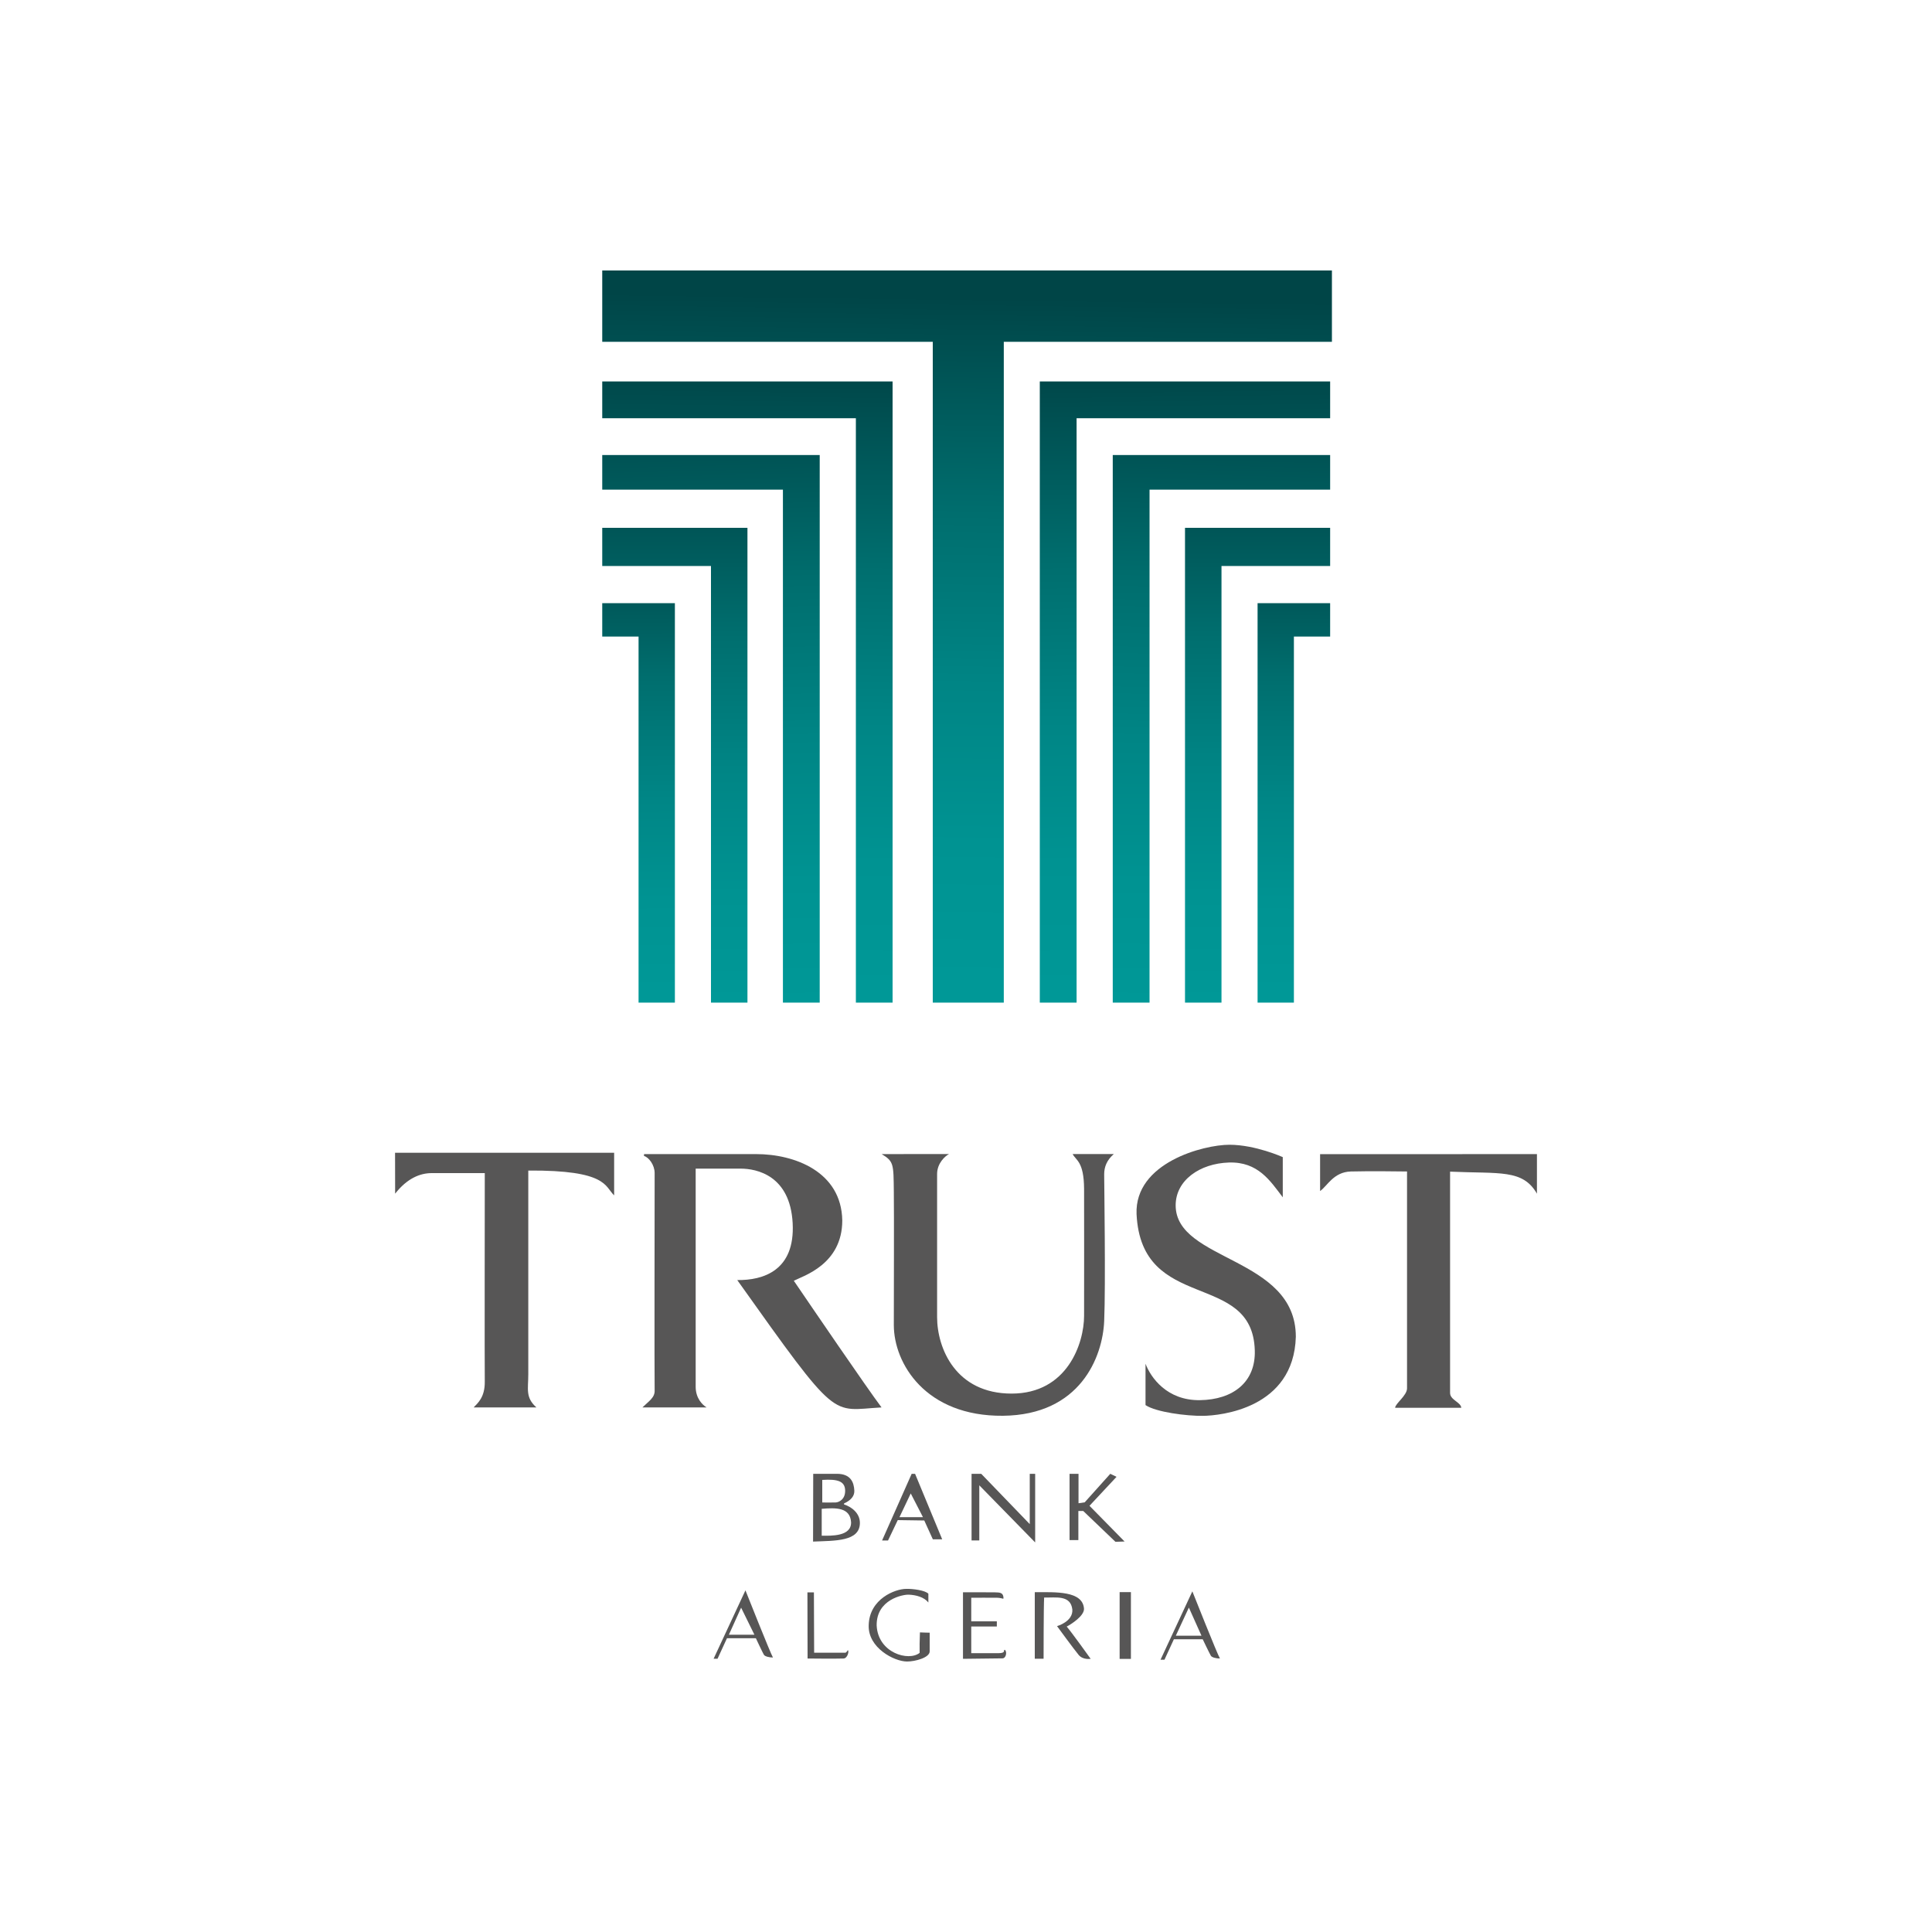
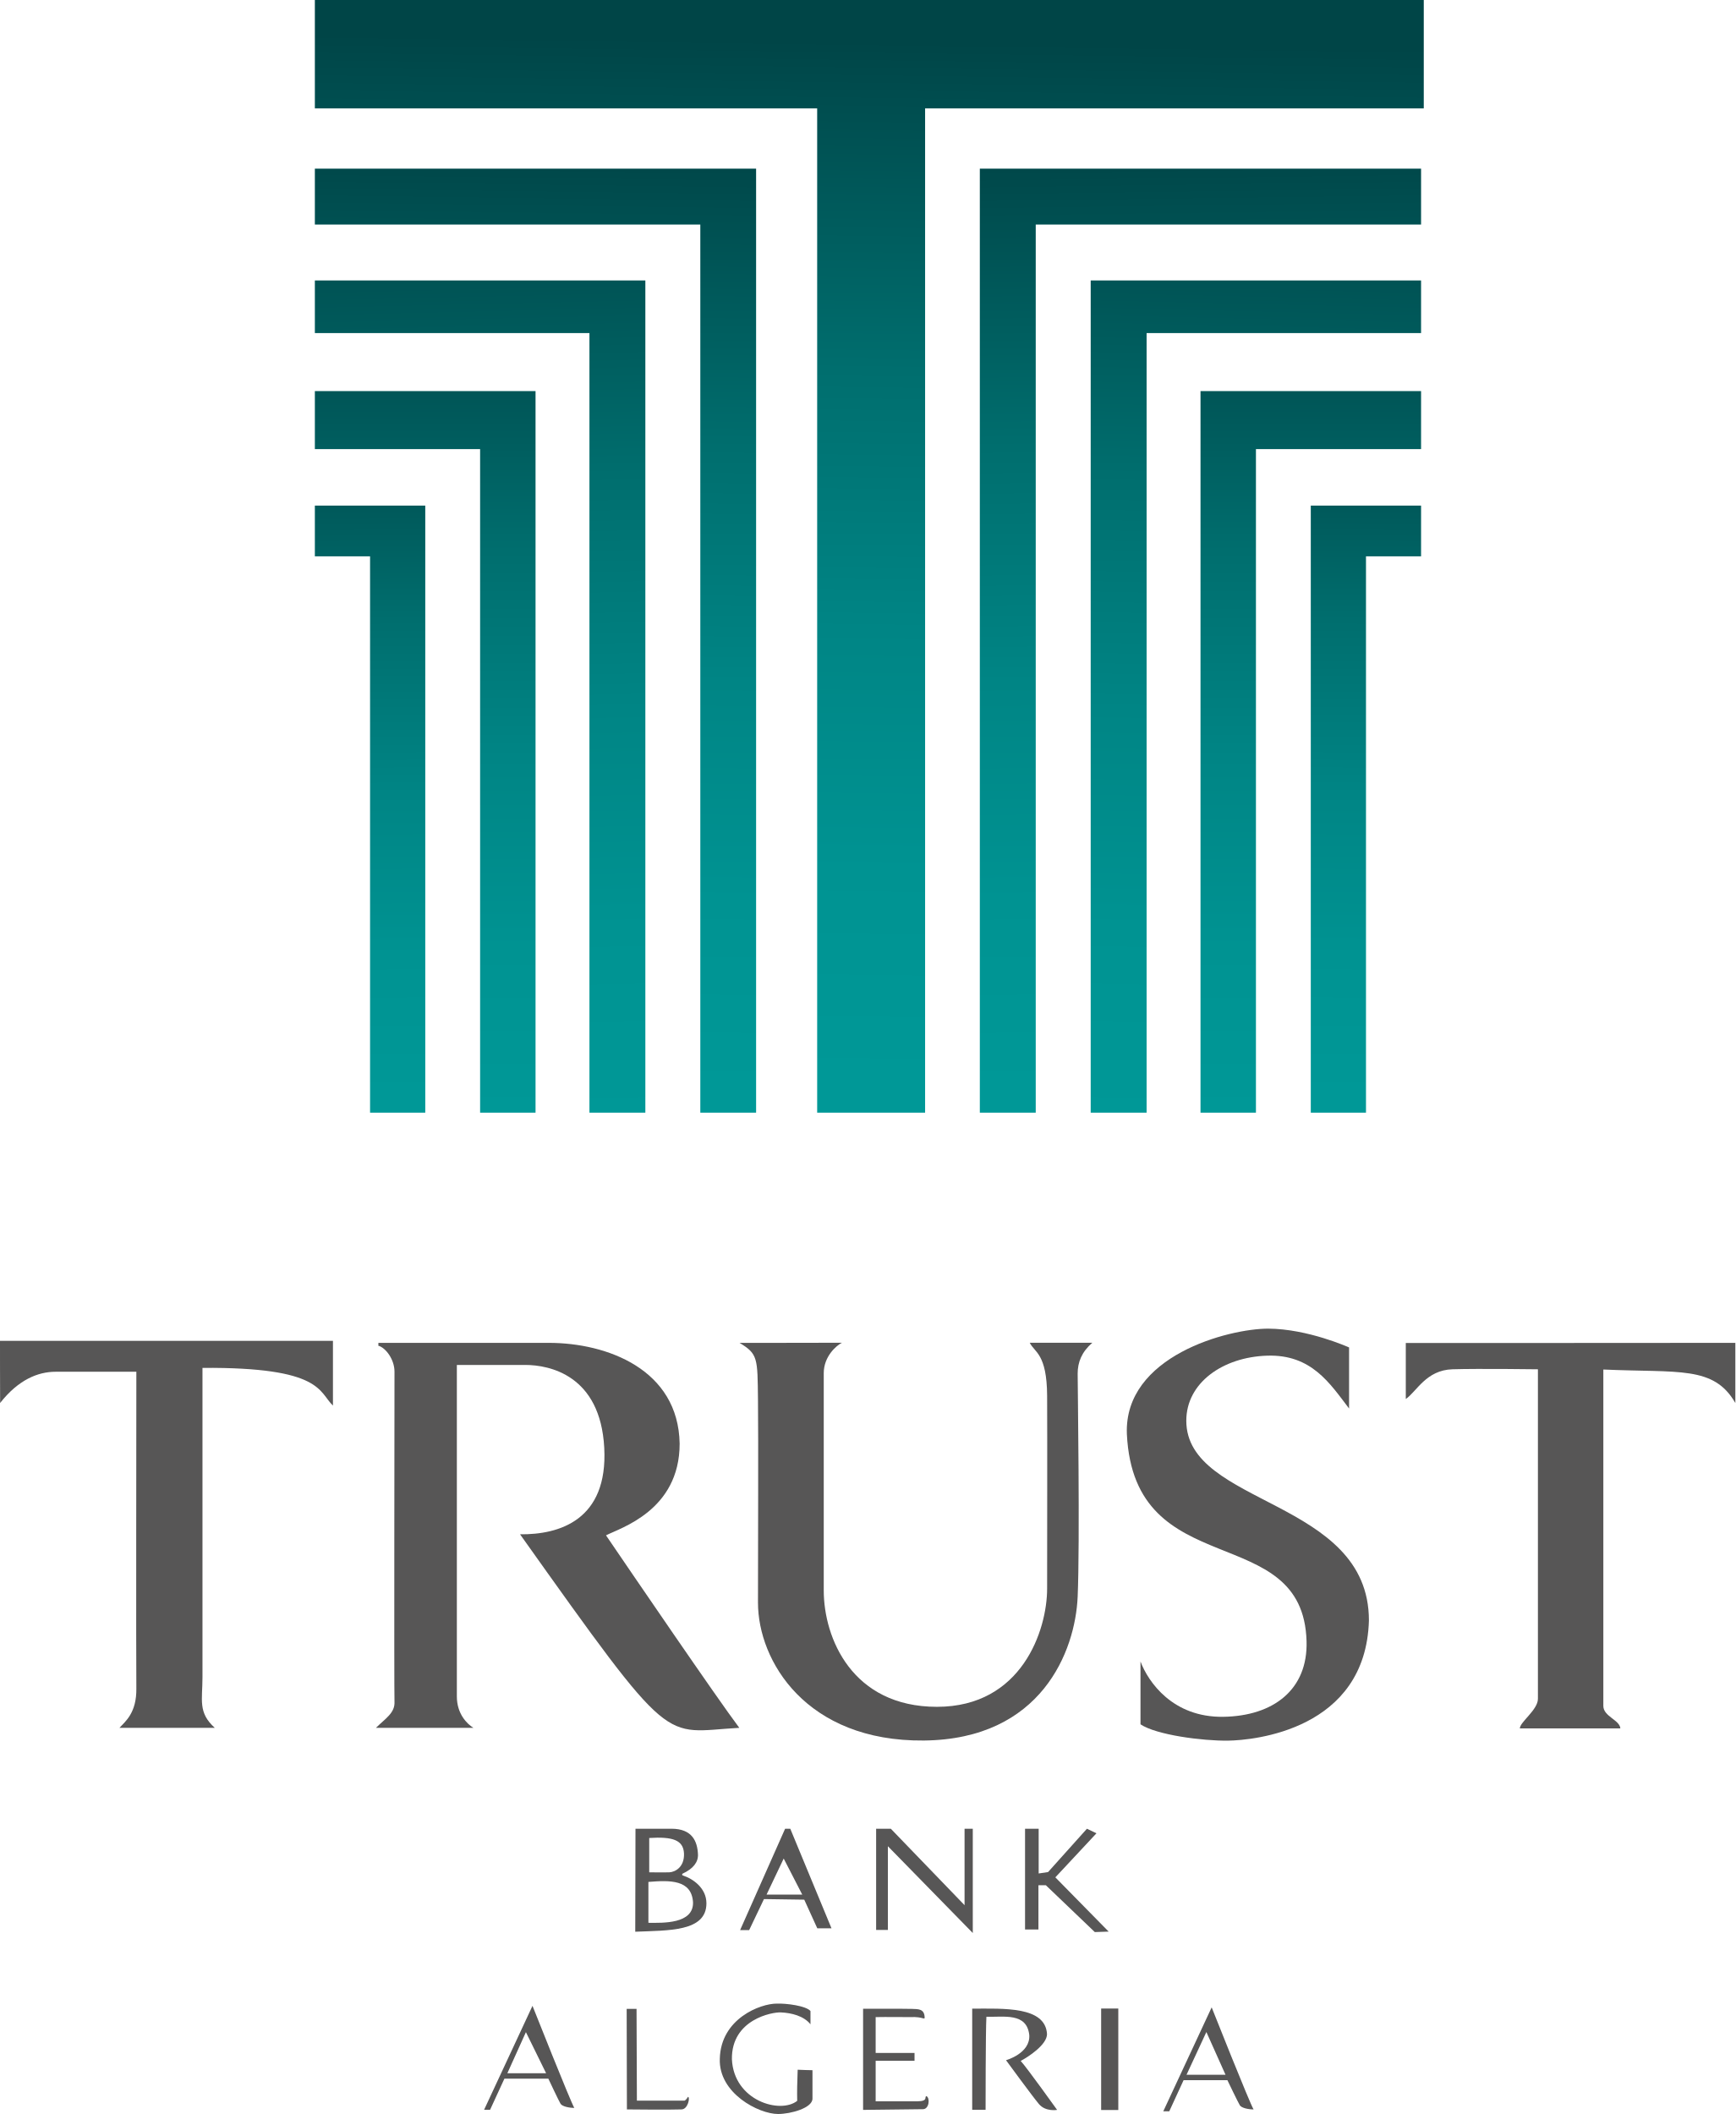
- <svg xmlns="http://www.w3.org/2000/svg" version="1.1" id="Layer_1" x="0px" y="0px" viewBox="0 0 250 250" style="enable-background:new 0 0 250 250;" xml:space="preserve">
-   <style type="text/css">
+ <svg xmlns="http://www.w3.org/2000/svg" version="1.1" id="Layer_1" x="0px" y="0px" viewBox="0 0 147.76 180" xml:space="preserve" width="147.76" height="180">
+   <defs id="defs5791" />
+   <style type="text/css" id="style5561">
	.st0{fill:url(#SVGID_1_);}
	.st1{fill:url(#SVGID_2_);}
	.st2{fill:url(#SVGID_3_);}
	.st3{fill:url(#SVGID_4_);}
	.st4{fill:url(#SVGID_5_);}
	.st5{fill:url(#SVGID_6_);}
	.st6{fill:url(#SVGID_7_);}
	.st7{fill:url(#SVGID_8_);}
	.st8{fill:url(#SVGID_9_);}
	.st9{fill:#575656;}
</style>
-   <g>
-     <g>
+   <g id="g5786" transform="translate(-51.12,-35)">
+     <g id="g5702">
      <linearGradient id="SVGID_1_" gradientUnits="userSpaceOnUse" x1="123.963" y1="126.873" x2="125.157" y2="38.519">
-         <stop offset="0" style="stop-color:#009897" />
-         <stop offset="0.201" style="stop-color:#009392" />
-         <stop offset="0.433" style="stop-color:#008585" />
-         <stop offset="0.683" style="stop-color:#006E6E" />
-         <stop offset="0.942" style="stop-color:#004D4F" />
-         <stop offset="1" style="stop-color:#004547" />
+         <stop offset="0" style="stop-color:#009897" id="stop5563" />
+         <stop offset="0.201" style="stop-color:#009392" id="stop5565" />
+         <stop offset="0.433" style="stop-color:#008585" id="stop5567" />
+         <stop offset="0.683" style="stop-color:#006E6E" id="stop5569" />
+         <stop offset="0.942" style="stop-color:#004D4F" id="stop5571" />
+         <stop offset="1" style="stop-color:#004547" id="stop5573" />
      </linearGradient>
-       <polygon class="st0" points="77.93,35 77.93,44.23 120.7,44.23 120.7,129.74 129.89,129.74 129.89,44.23 172.35,44.23 172.35,35       " />
-       <g>
+       <polygon class="st0" points="120.7,44.23 120.7,129.74 129.89,129.74 129.89,44.23 172.35,44.23 172.35,35 77.93,35 77.93,44.23 " id="polygon5576" style="fill:url(#SVGID_1_)" />
+       <g id="g5638">
        <linearGradient id="SVGID_2_" gradientUnits="userSpaceOnUse" x1="96.227" y1="127.545" x2="97.263" y2="47.528">
-           <stop offset="0" style="stop-color:#009897" />
-           <stop offset="0.201" style="stop-color:#009392" />
-           <stop offset="0.433" style="stop-color:#008585" />
-           <stop offset="0.683" style="stop-color:#006E6E" />
-           <stop offset="0.942" style="stop-color:#004D4F" />
-           <stop offset="1" style="stop-color:#004547" />
+           <stop offset="0" style="stop-color:#009897" id="stop5578" />
+           <stop offset="0.201" style="stop-color:#009392" id="stop5580" />
+           <stop offset="0.433" style="stop-color:#008585" id="stop5582" />
+           <stop offset="0.683" style="stop-color:#006E6E" id="stop5584" />
+           <stop offset="0.942" style="stop-color:#004D4F" id="stop5586" />
+           <stop offset="1" style="stop-color:#004547" id="stop5588" />
        </linearGradient>
-         <polygon class="st1" points="77.93,49.36 115.5,49.36 115.5,129.74 110.75,129.74 110.75,54.12 77.93,54.12    " />
+         <polygon class="st1" points="115.5,129.74 110.75,129.74 110.75,54.12 77.93,54.12 77.93,49.36 115.5,49.36 " id="polygon5591" style="fill:url(#SVGID_2_)" />
        <linearGradient id="SVGID_3_" gradientUnits="userSpaceOnUse" x1="93.569" y1="130.302" x2="91.756" y2="50.285">
-           <stop offset="0" style="stop-color:#009897" />
-           <stop offset="0.201" style="stop-color:#009392" />
-           <stop offset="0.433" style="stop-color:#008585" />
-           <stop offset="0.683" style="stop-color:#006E6E" />
-           <stop offset="0.942" style="stop-color:#004D4F" />
-           <stop offset="1" style="stop-color:#004547" />
+           <stop offset="0" style="stop-color:#009897" id="stop5593" />
+           <stop offset="0.201" style="stop-color:#009392" id="stop5595" />
+           <stop offset="0.433" style="stop-color:#008585" id="stop5597" />
+           <stop offset="0.683" style="stop-color:#006E6E" id="stop5599" />
+           <stop offset="0.942" style="stop-color:#004D4F" id="stop5601" />
+           <stop offset="1" style="stop-color:#004547" id="stop5603" />
        </linearGradient>
-         <polygon class="st2" points="77.93,58.88 106.07,58.88 106.07,129.74 101.31,129.74 101.31,63.36 77.93,63.36    " />
+         <polygon class="st2" points="106.07,129.74 101.31,129.74 101.31,63.36 77.93,63.36 77.93,58.88 106.07,58.88 " id="polygon5606" style="fill:url(#SVGID_3_)" />
        <linearGradient id="SVGID_4_" gradientUnits="userSpaceOnUse" x1="87.327" y1="129.829" x2="87.327" y2="59.652">
-           <stop offset="0" style="stop-color:#009897" />
-           <stop offset="0.201" style="stop-color:#009392" />
-           <stop offset="0.433" style="stop-color:#008585" />
-           <stop offset="0.683" style="stop-color:#006E6E" />
-           <stop offset="0.942" style="stop-color:#004D4F" />
-           <stop offset="1" style="stop-color:#004547" />
+           <stop offset="0" style="stop-color:#009897" id="stop5608" />
+           <stop offset="0.201" style="stop-color:#009392" id="stop5610" />
+           <stop offset="0.433" style="stop-color:#008585" id="stop5612" />
+           <stop offset="0.683" style="stop-color:#006E6E" id="stop5614" />
+           <stop offset="0.942" style="stop-color:#004D4F" id="stop5616" />
+           <stop offset="1" style="stop-color:#004547" id="stop5618" />
        </linearGradient>
-         <polygon class="st3" points="77.93,68.3 96.72,68.3 96.72,129.74 92,129.74 92,73.24 77.93,73.24    " />
+         <polygon class="st3" points="96.72,129.74 92,129.74 92,73.24 77.93,73.24 77.93,68.3 96.72,68.3 " id="polygon5621" style="fill:url(#SVGID_4_)" />
        <linearGradient id="SVGID_5_" gradientUnits="userSpaceOnUse" x1="82.84" y1="128.282" x2="82.581" y2="68.981">
-           <stop offset="0" style="stop-color:#009897" />
-           <stop offset="0.201" style="stop-color:#009392" />
-           <stop offset="0.433" style="stop-color:#008585" />
-           <stop offset="0.683" style="stop-color:#006E6E" />
-           <stop offset="0.942" style="stop-color:#004D4F" />
-           <stop offset="1" style="stop-color:#004547" />
+           <stop offset="0" style="stop-color:#009897" id="stop5623" />
+           <stop offset="0.201" style="stop-color:#009392" id="stop5625" />
+           <stop offset="0.433" style="stop-color:#008585" id="stop5627" />
+           <stop offset="0.683" style="stop-color:#006E6E" id="stop5629" />
+           <stop offset="0.942" style="stop-color:#004D4F" id="stop5631" />
+           <stop offset="1" style="stop-color:#004547" id="stop5633" />
        </linearGradient>
-         <polygon class="st4" points="77.93,78.05 87.33,78.05 87.33,129.74 82.63,129.74 82.63,82.37 77.93,82.37    " />
+         <polygon class="st4" points="87.33,129.74 82.63,129.74 82.63,82.37 77.93,82.37 77.93,78.05 87.33,78.05 " id="polygon5636" style="fill:url(#SVGID_5_)" />
      </g>
-       <g>
-         <linearGradient id="SVGID_6_" gradientUnits="userSpaceOnUse" x1="793.289" y1="127.545" x2="794.325" y2="47.528" gradientTransform="matrix(-1 0 0 1 947.1197 0)">
-           <stop offset="0" style="stop-color:#009897" />
-           <stop offset="0.201" style="stop-color:#009392" />
-           <stop offset="0.433" style="stop-color:#008585" />
-           <stop offset="0.683" style="stop-color:#006E6E" />
-           <stop offset="0.942" style="stop-color:#004D4F" />
-           <stop offset="1" style="stop-color:#004547" />
+       <g id="g5700">
+         <linearGradient id="SVGID_6_" gradientUnits="userSpaceOnUse" x1="793.289" y1="127.545" x2="794.325" y2="47.528" gradientTransform="matrix(-1,0,0,1,947.1197,0)">
+           <stop offset="0" style="stop-color:#009897" id="stop5640" />
+           <stop offset="0.201" style="stop-color:#009392" id="stop5642" />
+           <stop offset="0.433" style="stop-color:#008585" id="stop5644" />
+           <stop offset="0.683" style="stop-color:#006E6E" id="stop5646" />
+           <stop offset="0.942" style="stop-color:#004D4F" id="stop5648" />
+           <stop offset="1" style="stop-color:#004547" id="stop5650" />
        </linearGradient>
-         <polygon class="st5" points="172.12,49.36 134.55,49.36 134.55,129.74 139.31,129.74 139.31,54.12 172.12,54.12    " />
-         <linearGradient id="SVGID_7_" gradientUnits="userSpaceOnUse" x1="790.631" y1="130.302" x2="788.818" y2="50.285" gradientTransform="matrix(-1 0 0 1 947.1197 0)">
-           <stop offset="0" style="stop-color:#009897" />
-           <stop offset="0.201" style="stop-color:#009392" />
-           <stop offset="0.433" style="stop-color:#008585" />
-           <stop offset="0.683" style="stop-color:#006E6E" />
-           <stop offset="0.942" style="stop-color:#004D4F" />
-           <stop offset="1" style="stop-color:#004547" />
+         <polygon class="st5" points="134.55,129.74 139.31,129.74 139.31,54.12 172.12,54.12 172.12,49.36 134.55,49.36 " id="polygon5653" style="fill:url(#SVGID_6_)" />
+         <linearGradient id="SVGID_7_" gradientUnits="userSpaceOnUse" x1="790.631" y1="130.302" x2="788.818" y2="50.285" gradientTransform="matrix(-1,0,0,1,947.1197,0)">
+           <stop offset="0" style="stop-color:#009897" id="stop5655" />
+           <stop offset="0.201" style="stop-color:#009392" id="stop5657" />
+           <stop offset="0.433" style="stop-color:#008585" id="stop5659" />
+           <stop offset="0.683" style="stop-color:#006E6E" id="stop5661" />
+           <stop offset="0.942" style="stop-color:#004D4F" id="stop5663" />
+           <stop offset="1" style="stop-color:#004547" id="stop5665" />
        </linearGradient>
-         <polygon class="st6" points="172.12,58.88 143.99,58.88 143.99,129.74 148.75,129.74 148.75,63.36 172.12,63.36    " />
-         <linearGradient id="SVGID_8_" gradientUnits="userSpaceOnUse" x1="784.389" y1="129.829" x2="784.389" y2="59.652" gradientTransform="matrix(-1 0 0 1 947.1197 0)">
-           <stop offset="0" style="stop-color:#009897" />
-           <stop offset="0.201" style="stop-color:#009392" />
-           <stop offset="0.433" style="stop-color:#008585" />
-           <stop offset="0.683" style="stop-color:#006E6E" />
-           <stop offset="0.942" style="stop-color:#004D4F" />
-           <stop offset="1" style="stop-color:#004547" />
+         <polygon class="st6" points="143.99,129.74 148.75,129.74 148.75,63.36 172.12,63.36 172.12,58.88 143.99,58.88 " id="polygon5668" style="fill:url(#SVGID_7_)" />
+         <linearGradient id="SVGID_8_" gradientUnits="userSpaceOnUse" x1="784.388" y1="129.829" x2="784.388" y2="59.652" gradientTransform="matrix(-1,0,0,1,947.1197,0)">
+           <stop offset="0" style="stop-color:#009897" id="stop5670" />
+           <stop offset="0.201" style="stop-color:#009392" id="stop5672" />
+           <stop offset="0.433" style="stop-color:#008585" id="stop5674" />
+           <stop offset="0.683" style="stop-color:#006E6E" id="stop5676" />
+           <stop offset="0.942" style="stop-color:#004D4F" id="stop5678" />
+           <stop offset="1" style="stop-color:#004547" id="stop5680" />
        </linearGradient>
-         <polygon class="st7" points="172.12,68.3 153.34,68.3 153.34,129.74 158.06,129.74 158.06,73.24 172.12,73.24    " />
-         <linearGradient id="SVGID_9_" gradientUnits="userSpaceOnUse" x1="779.902" y1="128.282" x2="779.643" y2="68.981" gradientTransform="matrix(-1 0 0 1 947.1197 0)">
-           <stop offset="0" style="stop-color:#009897" />
-           <stop offset="0.201" style="stop-color:#009392" />
-           <stop offset="0.433" style="stop-color:#008585" />
-           <stop offset="0.683" style="stop-color:#006E6E" />
-           <stop offset="0.942" style="stop-color:#004D4F" />
-           <stop offset="1" style="stop-color:#004547" />
+         <polygon class="st7" points="153.34,129.74 158.06,129.74 158.06,73.24 172.12,73.24 172.12,68.3 153.34,68.3 " id="polygon5683" style="fill:url(#SVGID_8_)" />
+         <linearGradient id="SVGID_9_" gradientUnits="userSpaceOnUse" x1="779.902" y1="128.282" x2="779.643" y2="68.981" gradientTransform="matrix(-1,0,0,1,947.1197,0)">
+           <stop offset="0" style="stop-color:#009897" id="stop5685" />
+           <stop offset="0.201" style="stop-color:#009392" id="stop5687" />
+           <stop offset="0.433" style="stop-color:#008585" id="stop5689" />
+           <stop offset="0.683" style="stop-color:#006E6E" id="stop5691" />
+           <stop offset="0.942" style="stop-color:#004D4F" id="stop5693" />
+           <stop offset="1" style="stop-color:#004547" id="stop5695" />
        </linearGradient>
-         <polygon class="st8" points="172.12,78.05 162.73,78.05 162.73,129.74 167.43,129.74 167.43,82.37 172.12,82.37    " />
+         <polygon class="st8" points="162.73,129.74 167.43,129.74 167.43,82.37 172.12,82.37 172.12,78.05 162.73,78.05 " id="polygon5698" style="fill:url(#SVGID_9_)" />
      </g>
    </g>
-     <g>
-       <g>
-         <g>
-           <g>
-             <path class="st9" d="M51.12,149.17c5.66,0,24.84,0,28.35,0c0,2.72,0,3.87,0,5.51c-1.22-1.15-0.88-3.28-11.11-3.21       c0,4.16,0,24.44,0,26.36s-0.4,2.99,1.05,4.29c-2.4,0-6.61,0-8.12,0c0.5-0.54,1.47-1.28,1.44-3.36s0-24.07,0-26.96       c-4.28,0-5.37,0-6.87,0s-3.17,0.67-4.73,2.66C51.12,153.28,51.12,149.17,51.12,149.17z" />
+     <g id="g5784">
+       <g id="g5782">
+         <g id="g5724">
+           <g id="g5706">
+             <path class="st9" d="m 51.12,149.17 c 5.66,0 24.84,0 28.35,0 0,2.72 0,3.87 0,5.51 -1.22,-1.15 -0.88,-3.28 -11.11,-3.21 0,4.16 0,24.44 0,26.36 0,1.92 -0.4,2.99 1.05,4.29 -2.4,0 -6.61,0 -8.12,0 0.5,-0.54 1.47,-1.28 1.44,-3.36 -0.03,-2.08 0,-24.07 0,-26.96 -4.28,0 -5.37,0 -6.87,0 -1.5,0 -3.17,0.67 -4.73,2.66 -0.01,-1.18 -0.01,-5.29 -0.01,-5.29 z" id="path5704" />
          </g>
-           <g>
-             <path class="st9" d="M91.43,182.12c-0.71,0-7.13,0-8.3,0c0.83-0.82,1.63-1.27,1.58-2.23c-0.04-0.96,0-27.06,0-28.1       c0-1.04-0.75-2.04-1.38-2.21c0.03-0.18,0-0.24,0-0.24s9.56,0,14.52,0s11.03,2.26,11.14,8.58c0,5.72-5.09,7.19-6.27,7.81       c2.2,3.23,9.35,13.72,11.35,16.39c-6.64,0.36-5.45,2.11-18.67-16.48c3.33,0.04,7.5-1.2,7.17-7.37       c-0.33-6.18-4.67-7.05-6.73-7.05s-5.82,0-5.82,0s0,26.75,0,28.23S90.89,181.79,91.43,182.12z" />
+           <g id="g5710">
+             <path class="st9" d="m 91.43,182.12 c -0.71,0 -7.13,0 -8.3,0 0.83,-0.82 1.63,-1.27 1.58,-2.23 -0.04,-0.96 0,-27.06 0,-28.1 0,-1.04 -0.75,-2.04 -1.38,-2.21 0.03,-0.18 0,-0.24 0,-0.24 0,0 9.56,0 14.52,0 4.96,0 11.03,2.26 11.14,8.58 0,5.72 -5.09,7.19 -6.27,7.81 2.2,3.23 9.35,13.72 11.35,16.39 -6.64,0.36 -5.45,2.11 -18.67,-16.48 3.33,0.04 7.5,-1.2 7.17,-7.37 -0.33,-6.18 -4.67,-7.05 -6.73,-7.05 -2.06,0 -5.82,0 -5.82,0 0,0 0,26.75 0,28.23 0,1.48 0.87,2.34 1.41,2.67 z" id="path5708" />
          </g>
-           <g>
-             <path class="st9" d="M114.09,149.34c1.57,0.95,1.53,1.28,1.57,4.85c0.04,3.57,0,12.31,0,17.27c0,4.96,4.1,11.83,14.12,11.74       c10.02-0.1,12.9-7.62,13.1-12.24s0-18.03,0-19s0.34-1.84,1.25-2.63c-0.49,0-4.04,0-5.33,0c0.4,0.82,1.46,0.92,1.48,4.52       c0.02,3.6,0,12.86,0,16.41c0,3.55-2.16,10.07-9.38,10.07c-7.22,0-9.64-5.85-9.64-9.91s0-17.1,0-18.5       c0-1.41,1.05-2.34,1.55-2.59C121.64,149.34,114.09,149.34,114.09,149.34z" />
+           <g id="g5714">
+             <path class="st9" d="m 114.09,149.34 c 1.57,0.95 1.53,1.28 1.57,4.85 0.04,3.57 0,12.31 0,17.27 0,4.96 4.1,11.83 14.12,11.74 10.02,-0.1 12.9,-7.62 13.1,-12.24 0.2,-4.62 0,-18.03 0,-19 0,-0.97 0.34,-1.84 1.25,-2.63 -0.49,0 -4.04,0 -5.33,0 0.4,0.82 1.46,0.92 1.48,4.52 0.02,3.6 0,12.86 0,16.41 0,3.55 -2.16,10.07 -9.38,10.07 -7.22,0 -9.64,-5.85 -9.64,-9.91 0,-4.06 0,-17.1 0,-18.5 0,-1.41 1.05,-2.34 1.55,-2.59 -1.17,0.01 -8.72,0.01 -8.72,0.01 z" id="path5712" />
          </g>
-           <g>
-             <path class="st9" d="M165.99,149.73c0,1,0,4.08,0,5.2c-1.62-2.12-3.19-4.62-6.97-4.5s-6.89,2.31-6.89,5.54       c0,7.28,15.55,6.62,15.55,17.01c-0.27,9.32-9.82,10.2-11.99,10.23s-6.1-0.48-7.46-1.39c0-1.42,0-3.47,0-5.35       c0.66,1.75,2.75,4.77,7.04,4.71c4.29-0.06,7.22-2.33,7.1-6.43c-0.29-10.43-14.68-4.78-15.3-17.65       c-0.26-6.65,8.66-8.97,12.03-8.97C162.47,148.14,165.99,149.73,165.99,149.73z" />
+           <g id="g5718">
+             <path class="st9" d="m 165.99,149.73 c 0,1 0,4.08 0,5.2 -1.62,-2.12 -3.19,-4.62 -6.97,-4.5 -3.78,0.12 -6.89,2.31 -6.89,5.54 0,7.28 15.55,6.62 15.55,17.01 -0.27,9.32 -9.82,10.2 -11.99,10.23 -2.17,0.03 -6.1,-0.48 -7.46,-1.39 0,-1.42 0,-3.47 0,-5.35 0.66,1.75 2.75,4.77 7.04,4.71 4.29,-0.06 7.22,-2.33 7.1,-6.43 -0.29,-10.43 -14.68,-4.78 -15.3,-17.65 -0.26,-6.65 8.66,-8.97 12.03,-8.97 3.37,0.01 6.89,1.6 6.89,1.6 z" id="path5716" />
          </g>
-           <g>
-             <path class="st9" d="M170.82,149.35c0,0,0,3.97,0,4.77c0.93-0.64,1.73-2.46,3.97-2.53c2.24-0.07,7.28,0,7.28,0s0,27.12,0,28.06       s-1.54,1.98-1.54,2.52c0.61-0.01,7.65,0,8.56,0c-0.05-0.73-1.45-1.01-1.45-1.92s0-26.85,0-28.64c6.44,0.29,9.4-0.34,11.24,2.85       c0-1.81,0-3.83,0-5.12C196.74,149.35,170.82,149.35,170.82,149.35z" />
+           <g id="g5722">
+             <path class="st9" d="m 170.82,149.35 c 0,0 0,3.97 0,4.77 0.93,-0.64 1.73,-2.46 3.97,-2.53 2.24,-0.07 7.28,0 7.28,0 0,0 0,27.12 0,28.06 0,0.94 -1.54,1.98 -1.54,2.52 0.61,-0.01 7.65,0 8.56,0 -0.05,-0.73 -1.45,-1.01 -1.45,-1.92 0,-0.91 0,-26.85 0,-28.64 6.44,0.29 9.4,-0.34 11.24,2.85 0,-1.81 0,-3.83 0,-5.12 -2.14,0.01 -28.06,0.01 -28.06,0.01 z" id="path5720" />
          </g>
        </g>
-         <g>
-           <g>
-             <g>
-               <g>
-                 <path class="st9" d="M109.26,194.69c-0.07-0.02-0.08-0.13-0.01-0.16c0.89-0.41,1.33-0.97,1.3-1.64         c-0.05-1.11-0.49-2.18-2.26-2.18c-0.94,0-3.06,0-3.06,0s-0.02,7.77-0.02,8.77c2.84-0.12,6.06,0.01,6.06-2.42         C111.27,195.77,110.14,194.97,109.26,194.69z M106.39,191.5c2.03-0.13,2.91,0.18,2.97,1.31c0.05,1.19-0.78,1.59-1.24,1.61         c-0.45,0.02-1.72,0-1.72,0V191.5z M106.33,198.72c0-0.33,0-3.48,0-3.48c1.82-0.15,3.68-0.21,3.8,1.74         C110.17,198.83,107.56,198.73,106.33,198.72z" />
+         <g id="g5780">
+           <g id="g5746">
+             <g id="g5730">
+               <g id="g5728">
+                 <path class="st9" d="m 109.26,194.69 c -0.07,-0.02 -0.08,-0.13 -0.01,-0.16 0.89,-0.41 1.33,-0.97 1.3,-1.64 -0.05,-1.11 -0.49,-2.18 -2.26,-2.18 -0.94,0 -3.06,0 -3.06,0 0,0 -0.02,7.77 -0.02,8.77 2.84,-0.12 6.06,0.01 6.06,-2.42 0,-1.29 -1.13,-2.09 -2.01,-2.37 z m -2.87,-3.19 c 2.03,-0.13 2.91,0.18 2.97,1.31 0.05,1.19 -0.78,1.59 -1.24,1.61 -0.45,0.02 -1.72,0 -1.72,0 v -2.92 z m -0.06,7.22 c 0,-0.33 0,-3.48 0,-3.48 1.82,-0.15 3.68,-0.21 3.8,1.74 0.04,1.85 -2.57,1.75 -3.8,1.74 z" id="path5726" />
              </g>
            </g>
-             <g>
-               <g>
-                 <path class="st9" d="M118.41,190.71h-0.44l-3.76,8.47l-0.07,0.16h0.77l1.26-2.64l3.43,0.05l1.11,2.44h1.21L118.41,190.71z          M116.39,196.32l1.46-3.07l1.58,3.07H116.39z" />
+             <g id="g5736">
+               <g id="g5734">
+                 <path class="st9" d="m 118.41,190.71 h -0.44 l -3.76,8.47 -0.07,0.16 h 0.77 l 1.26,-2.64 3.43,0.05 1.11,2.44 h 1.21 z m -2.02,5.61 1.46,-3.07 1.58,3.07 z" id="path5732" />
              </g>
            </g>
-             <g>
-               <polygon class="st9" points="133.95,190.71 133.95,199.59 126.72,192.2 126.72,199.33 125.72,199.33 125.72,190.71         126.97,190.71 133.25,197.22 133.25,190.71       " />
+             <g id="g5740">
+               <polygon class="st9" points="126.72,192.2 126.72,199.33 125.72,199.33 125.72,190.71 126.97,190.71 133.25,197.22 133.25,190.71 133.95,190.71 133.95,199.59 " id="polygon5738" />
            </g>
-             <g>
-               <polygon class="st9" points="138.4,190.71 138.4,199.29 139.54,199.29 139.54,195.52 140.17,195.52 144.34,199.51         145.52,199.47 140.98,194.85 144.48,191.1 143.67,190.71 140.36,194.4 139.56,194.52 139.56,190.71       " />
+             <g id="g5744">
+               <polygon class="st9" points="139.54,199.29 139.54,195.52 140.17,195.52 144.34,199.51 145.52,199.47 140.98,194.85 144.48,191.1 143.67,190.71 140.36,194.4 139.56,194.52 139.56,190.71 138.4,190.71 138.4,199.29 " id="polygon5742" />
            </g>
          </g>
-           <g>
-             <g>
-               <g>
-                 <path class="st9" d="M96.46,205.79l-4.12,8.85h0.51l1.22-2.65h3.74c0,0,0.9,1.92,1.04,2.14c0.14,0.22,0.7,0.35,1.17,0.35         C99.73,214.03,96.46,205.79,96.46,205.79z M94.32,211.53l1.58-3.5l1.72,3.5H94.32z" />
+           <g id="g5778">
+             <g id="g5752">
+               <g id="g5750">
+                 <path class="st9" d="m 96.46,205.79 -4.12,8.85 h 0.51 l 1.22,-2.65 h 3.74 c 0,0 0.9,1.92 1.04,2.14 0.14,0.22 0.7,0.35 1.17,0.35 -0.29,-0.45 -3.56,-8.69 -3.56,-8.69 z m -2.14,5.74 1.58,-3.5 1.72,3.5 z" id="path5748" />
              </g>
            </g>
-             <g>
-               <g>
-                 <path class="st9" d="M154.29,205.92l-4.12,8.85h0.51l1.22-2.65h3.73c0,0,0.92,1.92,1.06,2.14c0.14,0.22,0.7,0.35,1.17,0.35         C157.56,214.16,154.29,205.92,154.29,205.92z M152.15,211.66l1.69-3.64l1.63,3.64H152.15z" />
+             <g id="g5758">
+               <g id="g5756">
+                 <path class="st9" d="m 154.29,205.92 -4.12,8.85 h 0.51 l 1.22,-2.65 h 3.73 c 0,0 0.92,1.92 1.06,2.14 0.14,0.22 0.7,0.35 1.17,0.35 -0.3,-0.45 -3.57,-8.69 -3.57,-8.69 z m -2.14,5.74 1.69,-3.64 1.63,3.64 z" id="path5754" />
              </g>
            </g>
-             <g>
-               <path class="st9" d="M104.48,206.05h0.84l0.03,7.81h4.06c0,0,0.13-0.04,0.29-0.32c0.2,0,0.01,1.08-0.57,1.07        c-0.91,0.04-4.63,0-4.63,0L104.48,206.05z" />
+             <g id="g5762">
+               <path class="st9" d="m 104.48,206.05 h 0.84 l 0.03,7.81 h 4.06 c 0,0 0.13,-0.04 0.29,-0.32 0.2,0 0.01,1.08 -0.57,1.07 -0.91,0.04 -4.63,0 -4.63,0 z" id="path5760" />
            </g>
-             <g>
-               <path class="st9" d="M120.13,207.36c0,0,0-0.66,0-1.13c-0.38-0.44-2.04-0.66-2.88-0.63c-1.38,0-4.76,1.27-4.84,4.7        c-0.11,2.93,3.31,4.7,4.96,4.7c1.08,0,2.93-0.51,2.93-1.31s0-2.42,0-2.42s-1.07-0.02-1.26-0.04        c-0.04,1.12-0.06,1.89-0.04,2.65c-1.43,1.14-5.39,0.01-5.56-3.54c-0.05-3.4,3.45-4.03,4.17-3.99        C118.52,206.39,119.56,206.65,120.13,207.36z" />
+             <g id="g5766">
+               <path class="st9" d="m 120.13,207.36 c 0,0 0,-0.66 0,-1.13 -0.38,-0.44 -2.04,-0.66 -2.88,-0.63 -1.38,0 -4.76,1.27 -4.84,4.7 -0.11,2.93 3.31,4.7 4.96,4.7 1.08,0 2.93,-0.51 2.93,-1.31 0,-0.8 0,-2.42 0,-2.42 0,0 -1.07,-0.02 -1.26,-0.04 -0.04,1.12 -0.06,1.89 -0.04,2.65 -1.43,1.14 -5.39,0.01 -5.56,-3.54 -0.05,-3.4 3.45,-4.03 4.17,-3.99 0.91,0.04 1.95,0.3 2.52,1.01 z" id="path5764" />
            </g>
-             <g>
-               <path class="st9" d="M124.61,206.04v8.61c0,0,4.56-0.06,5.09-0.06c0.53,0.01,0.63-0.94,0.31-1.11        c-0.23,0.04,0.21,0.43-0.79,0.44c-0.7,0-3.54,0-3.54,0v-3.45h3.31v-0.67h-3.31c0,0,0-2.53,0-3.05c0.88-0.02,2.49,0,2.93,0        c1.17-0.06,1.25,0.31,1.24-0.02c-0.05-0.69-0.53-0.66-1.09-0.68S124.61,206.04,124.61,206.04z" />
+             <g id="g5770">
+               <path class="st9" d="m 124.61,206.04 v 8.61 c 0,0 4.56,-0.06 5.09,-0.06 0.53,0.01 0.63,-0.94 0.31,-1.11 -0.23,0.04 0.21,0.43 -0.79,0.44 -0.7,0 -3.54,0 -3.54,0 v -3.45 h 3.31 v -0.67 h -3.31 c 0,0 0,-2.53 0,-3.05 0.88,-0.02 2.49,0 2.93,0 1.17,-0.06 1.25,0.31 1.24,-0.02 -0.05,-0.69 -0.53,-0.66 -1.09,-0.68 -0.56,-0.02 -4.15,-0.01 -4.15,-0.01 z" id="path5768" />
            </g>
-             <g>
-               <path class="st9" d="M135.04,214.64h-1.14c0,0,0-7.25,0-8.61c2.63,0,6.23-0.22,6.37,2.16c0.01,0.91-1.61,1.96-2.24,2.29        c0.53,0.58,3.1,4.17,3.1,4.17s-0.98,0.18-1.55-0.5c-0.57-0.68-2.8-3.73-2.8-3.73s2.09-0.58,1.98-2.15        c-0.22-1.92-2.14-1.51-3.65-1.55C135.04,207.94,135.04,214.64,135.04,214.64z" />
+             <g id="g5774">
+               <path class="st9" d="m 135.04,214.64 h -1.14 c 0,0 0,-7.25 0,-8.61 2.63,0 6.23,-0.22 6.37,2.16 0.01,0.91 -1.61,1.96 -2.24,2.29 0.53,0.58 3.1,4.17 3.1,4.17 0,0 -0.98,0.18 -1.55,-0.5 -0.57,-0.68 -2.8,-3.73 -2.8,-3.73 0,0 2.09,-0.58 1.98,-2.15 -0.22,-1.92 -2.14,-1.51 -3.65,-1.55 -0.07,1.22 -0.07,7.92 -0.07,7.92 z" id="path5772" />
            </g>
-             <rect x="144.88" y="206.02" class="st9" width="1.46" height="8.64" />
+             <rect x="144.88" y="206.02" class="st9" width="1.46" height="8.64" id="rect5776" />
          </g>
        </g>
      </g>
    </g>
  </g>
</svg>
